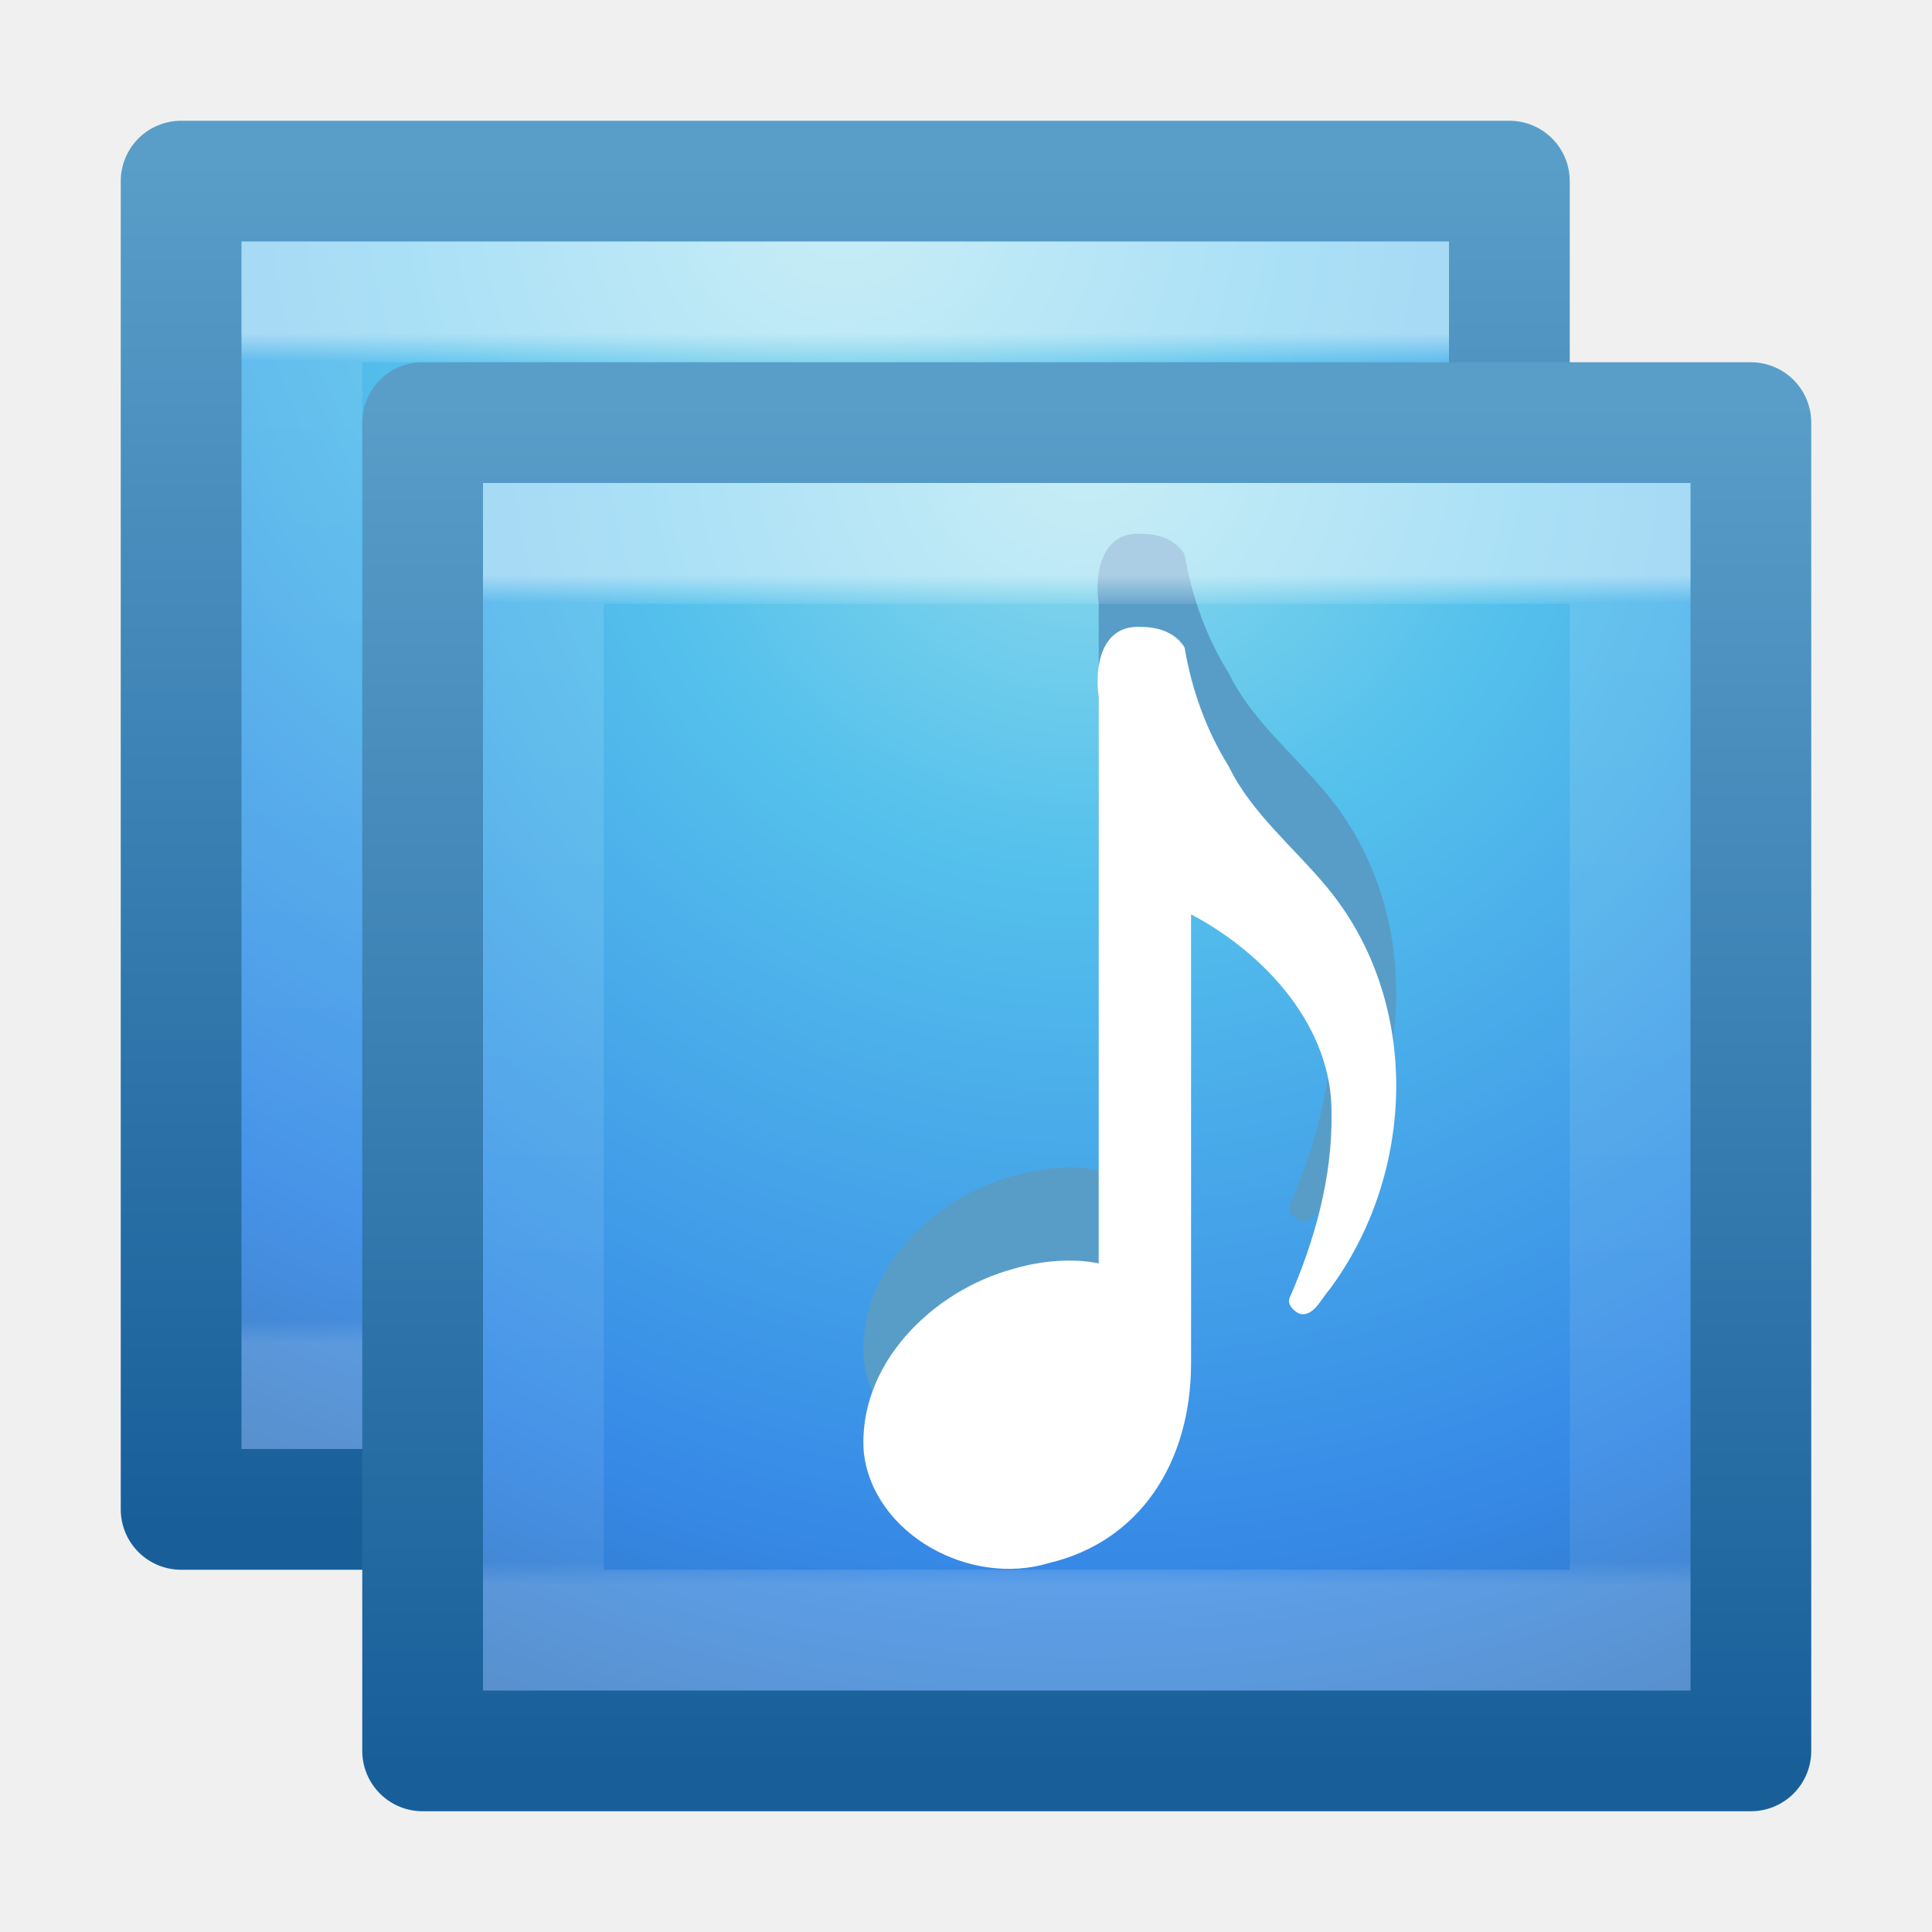
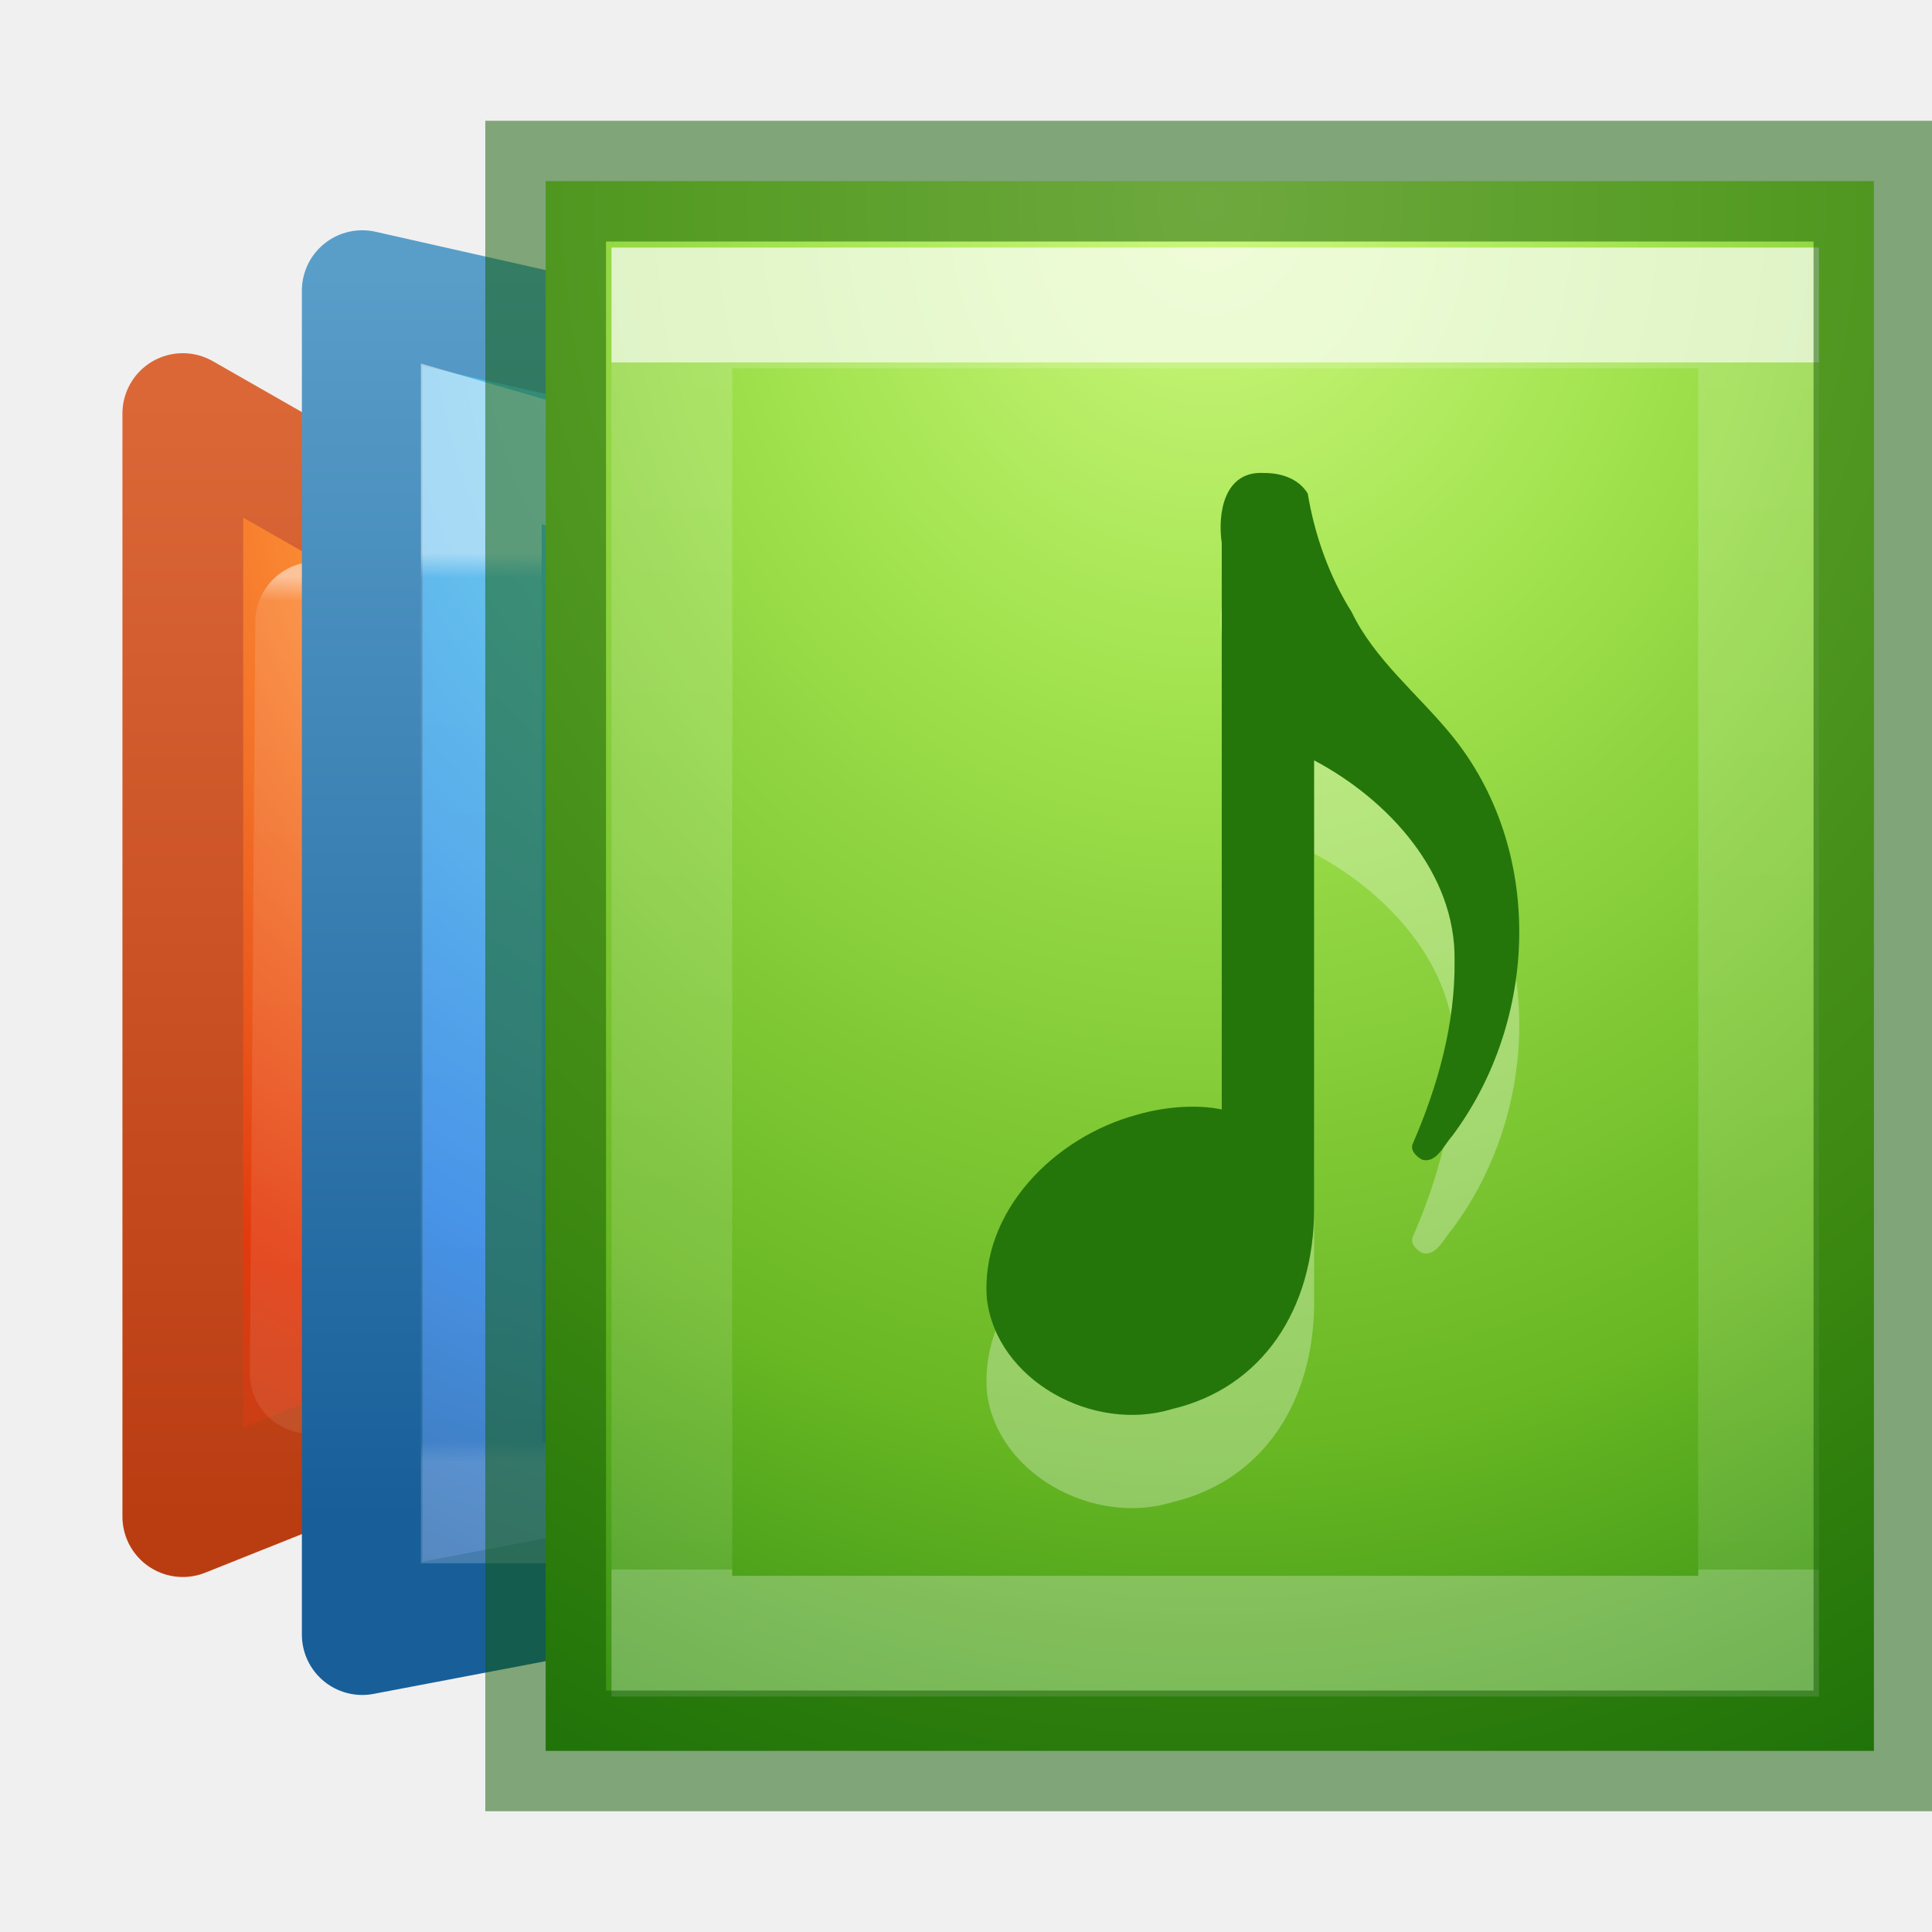
- <svg xmlns="http://www.w3.org/2000/svg" xmlns:xlink="http://www.w3.org/1999/xlink" version="1.1" width="16" height="16" id="svg4017">
+ <svg xmlns="http://www.w3.org/2000/svg" xmlns:xlink="http://www.w3.org/1999/xlink" id="svg4017" height="16" width="16" version="1.1">
  <defs id="defs4019">
-     <linearGradient id="linearGradient3969">
-       <stop offset="0" style="stop-color:#ffffff;stop-opacity:1" id="stop3971" />
-       <stop offset="0.027" style="stop-color:#ffffff;stop-opacity:0.235" id="stop3973" />
-       <stop offset="0.977" style="stop-color:#ffffff;stop-opacity:0.157" id="stop3975" />
-       <stop offset="1" style="stop-color:#ffffff;stop-opacity:0.392" id="stop3977" />
+     <linearGradient id="linearGradient4363">
+       <stop offset="0" style="stop-color:#ffffff;stop-opacity:1" id="stop4365" />
+       <stop offset="0" style="stop-color:#ffffff;stop-opacity:0.235" id="stop4367" />
+       <stop offset="1" style="stop-color:#ffffff;stop-opacity:0.157" id="stop4369" />
+       <stop offset="1" style="stop-color:#ffffff;stop-opacity:0.392" id="stop4371" />
    </linearGradient>
-     <linearGradient xlink:href="#linearGradient3969" id="linearGradient3117" gradientUnits="userSpaceOnUse" gradientTransform="matrix(0.2972973,0,0,0.2972973,-0.1351335,-0.1351328)" x1="24" y1="6.596" x2="24" y2="40.948" />
-     <linearGradient id="linearGradient2867-449-88-871-390-598-476-591-434-148-57-177-0-3">
-       <stop offset="0" style="stop-color:#90dbec;stop-opacity:1" id="stop3750-4-7" />
-       <stop offset="0.262" style="stop-color:#55c1ec;stop-opacity:1" id="stop3752-4-7" />
-       <stop offset="0.705" style="stop-color:#3689e6;stop-opacity:1" id="stop3754-4-8" />
-       <stop offset="1" style="stop-color:#2b63a0;stop-opacity:1" id="stop3756-4-7" />
+     <linearGradient id="linearGradient3969-2-2">
+       <stop id="stop3971-8-68" style="stop-color:#ffffff;stop-opacity:1" offset="0" />
+       <stop id="stop3973-0-0" style="stop-color:#ffffff;stop-opacity:0.235" offset="0.027" />
+       <stop id="stop3975-2-2" style="stop-color:#ffffff;stop-opacity:0.157" offset="0.977" />
+       <stop id="stop3977-5-7" style="stop-color:#ffffff;stop-opacity:0.392" offset="1" />
    </linearGradient>
-     <linearGradient id="linearGradient3707-319-631-407-324-6-9">
-       <stop offset="0" style="stop-color:#185f9a;stop-opacity:1" id="stop3760-3-6" />
-       <stop offset="1" style="stop-color:#599ec9;stop-opacity:1" id="stop3762-1-8" />
+     <linearGradient id="linearGradient2867-449-88-871-390-598-476-591-434-148-57-177-0-3-3-3">
+       <stop id="stop3750-4-7-5-2" style="stop-color:#90dbec;stop-opacity:1" offset="0" />
+       <stop id="stop3752-4-7-3-5" style="stop-color:#55c1ec;stop-opacity:1" offset="0.262" />
+       <stop id="stop3754-4-8-6-2" style="stop-color:#3689e6;stop-opacity:1" offset="0.705" />
+       <stop id="stop3756-4-7-7-8" style="stop-color:#2b63a0;stop-opacity:1" offset="1" />
    </linearGradient>
-     <radialGradient r="20" fy="8.45" fx="7.496" cy="8.45" cx="7.496" gradientTransform="matrix(0,0.7789968,-0.8240858,-1.4352095e-8,14.96337,-4.144938)" gradientUnits="userSpaceOnUse" id="radialGradient3100" xlink:href="#linearGradient2867-449-88-871-390-598-476-591-434-148-57-177-0-3" />
-     <linearGradient y2="3.899" x2="24" y1="44" x1="24" gradientTransform="matrix(0.3333334,0,0,0.3333334,1.5e-7,-2.92e-6)" gradientUnits="userSpaceOnUse" id="linearGradient3102" xlink:href="#linearGradient3707-319-631-407-324-6-9" />
-     <linearGradient xlink:href="#linearGradient3969-2" id="linearGradient3117-9" gradientUnits="userSpaceOnUse" gradientTransform="matrix(0.2972973,0,0,0.2972973,1.864866,1.864867)" x1="24" y1="6.596" x2="24" y2="40.948" />
-     <linearGradient id="linearGradient3969-2">
-       <stop offset="0" style="stop-color:#ffffff;stop-opacity:1" id="stop3971-8" />
-       <stop offset="0.027" style="stop-color:#ffffff;stop-opacity:0.235" id="stop3973-0" />
-       <stop offset="0.977" style="stop-color:#ffffff;stop-opacity:0.157" id="stop3975-2" />
-       <stop offset="1" style="stop-color:#ffffff;stop-opacity:0.392" id="stop3977-5" />
+     <linearGradient id="linearGradient3707-319-631-407-324-6-9-4-8">
+       <stop id="stop3760-3-6-5-4" style="stop-color:#185f9a;stop-opacity:1" offset="0" />
+       <stop id="stop3762-1-8-8-5" style="stop-color:#599ec9;stop-opacity:1" offset="1" />
    </linearGradient>
-     <linearGradient id="linearGradient2867-449-88-871-390-598-476-591-434-148-57-177-0-3-3">
-       <stop offset="0" style="stop-color:#90dbec;stop-opacity:1" id="stop3750-4-7-5" />
-       <stop offset="0.262" style="stop-color:#55c1ec;stop-opacity:1" id="stop3752-4-7-3" />
-       <stop offset="0.705" style="stop-color:#3689e6;stop-opacity:1" id="stop3754-4-8-6" />
-       <stop offset="1" style="stop-color:#2b63a0;stop-opacity:1" id="stop3756-4-7-7" />
+     <radialGradient r="20" fy="8.45" fx="7.496" cy="8.45" cx="7.496" gradientTransform="matrix(0,0.7789967,-0.6973032,-1.4352092e-8,15.91124,-4.144933)" gradientUnits="userSpaceOnUse" id="radialGradient3110" xlink:href="#linearGradient3242-7-3-8-0-4-58-06" />
+     <linearGradient y2="40.651" x2="24" y1="7.015" x1="24" gradientTransform="matrix(0.2432432,0,0,0.2972973,4.226239,0.9144357)" gradientUnits="userSpaceOnUse" id="linearGradient3114" xlink:href="#linearGradient4363" />
+     <linearGradient id="linearGradient2867-449-88-871-390-598-476-591-434-148-57-177-8-3">
+       <stop offset="0" style="stop-color:#ffcd7d;stop-opacity:1" id="stop3750-1-0" />
+       <stop offset="0.262" style="stop-color:#fc8f36;stop-opacity:1" id="stop3752-3-7" />
+       <stop offset="0.705" style="stop-color:#e23a0e;stop-opacity:1" id="stop3754-1-8" />
+       <stop offset="1" style="stop-color:#ac441f;stop-opacity:1" id="stop3756-1-6" />
    </linearGradient>
-     <linearGradient id="linearGradient3707-319-631-407-324-6-9-4">
-       <stop offset="0" style="stop-color:#185f9a;stop-opacity:1" id="stop3760-3-6-5" />
-       <stop offset="1" style="stop-color:#599ec9;stop-opacity:1" id="stop3762-1-8-8" />
+     <linearGradient id="linearGradient4039">
+       <stop offset="0" style="stop-color:#ba3d12;stop-opacity:1" id="stop4041" />
+       <stop offset="1" style="stop-color:#db6737;stop-opacity:1" id="stop4043" />
    </linearGradient>
-     <radialGradient r="20" fy="8.45" fx="7.496" cy="8.45" cx="7.496" gradientTransform="matrix(0,0.7789968,-0.8240858,-1.4352095e-8,14.96337,-4.144938)" gradientUnits="userSpaceOnUse" id="radialGradient4010" xlink:href="#linearGradient2867-449-88-871-390-598-476-591-434-148-57-177-0-3-3" />
-     <linearGradient y2="3.899" x2="24" y1="44" x1="24" gradientTransform="matrix(0.3333334,0,0,0.3333334,1.5e-7,-2.92e-6)" gradientUnits="userSpaceOnUse" id="linearGradient4012" xlink:href="#linearGradient3707-319-631-407-324-6-9-4" />
-     <radialGradient xlink:href="#linearGradient2867-449-88-871-390-598-476-591-434-148-57-177-0-3-3" id="radialGradient4066" gradientUnits="userSpaceOnUse" gradientTransform="matrix(0,0.7789968,-0.8240858,-1.4352095e-8,15.96337,-3.144938)" cx="7.496" cy="8.45" fx="7.496" fy="8.45" r="20" />
-     <linearGradient xlink:href="#linearGradient3707-319-631-407-324-6-9-4" id="linearGradient4068" gradientUnits="userSpaceOnUse" gradientTransform="matrix(0.3333334,0,0,0.3333334,1,0.9999971)" x1="24" y1="44" x2="24" y2="3.899" />
-     <linearGradient xlink:href="#linearGradient3969-2-2" id="linearGradient3117-9-0" gradientUnits="userSpaceOnUse" gradientTransform="matrix(0.2432432,0,0,0.2432432,3.162164,3.162164)" x1="24" y1="6.596" x2="24" y2="40.948" />
-     <linearGradient id="linearGradient3969-2-2">
-       <stop offset="0" style="stop-color:#ffffff;stop-opacity:1" id="stop3971-8-68" />
-       <stop offset="0.027" style="stop-color:#ffffff;stop-opacity:0.235" id="stop3973-0-0" />
-       <stop offset="0.977" style="stop-color:#ffffff;stop-opacity:0.157" id="stop3975-2-2" />
-       <stop offset="1" style="stop-color:#ffffff;stop-opacity:0.392" id="stop3977-5-7" />
+     <linearGradient y2="40.948" x2="24" y1="6.596" x1="24" gradientTransform="matrix(0.1868003,0,0,0.2190501,2.958826,3.135821)" gradientUnits="userSpaceOnUse" id="linearGradient3125" xlink:href="#linearGradient3969-2-2" />
+     <radialGradient r="20" fy="8.45" fx="7.496" cy="8.45" cx="7.496" gradientTransform="matrix(0,0.6002149,-0.5621162,0,12.18348,-1.942873)" gradientUnits="userSpaceOnUse" id="radialGradient3128" xlink:href="#linearGradient2867-449-88-871-390-598-476-591-434-148-57-177-0-3-3-3" />
+     <linearGradient y2="3.899" x2="24" y1="44" x1="24" gradientTransform="matrix(0.2273697,0,0,0.2568325,1.976837,1.250788)" gradientUnits="userSpaceOnUse" id="linearGradient3130" xlink:href="#linearGradient3707-319-631-407-324-6-9-4-8" />
+     <radialGradient r="20" fy="8.45" fx="7.496" cy="8.45" cx="7.496" gradientTransform="matrix(0,0.5412788,-0.4437384,0,7.763559,-0.497263)" gradientUnits="userSpaceOnUse" id="radialGradient3920" xlink:href="#linearGradient2867-449-88-871-390-598-476-591-434-148-57-177-8-3" />
+     <linearGradient y2="3.899" x2="24" y1="44" x1="24" gradientTransform="matrix(0.1794872,0,0,0.2316136,-0.2936388,2.382807)" gradientUnits="userSpaceOnUse" id="linearGradient3922" xlink:href="#linearGradient4039" />
+     <linearGradient y2="46.445" x2="23.463" y1="6.596" x1="24" gradientTransform="matrix(0.1327463,0,0,0.1864959,0.8853425,3.595961)" gradientUnits="userSpaceOnUse" id="linearGradient3924" xlink:href="#linearGradient3969-2-2" />
+     <linearGradient id="linearGradient3242-7-3-8-0-4-58-06">
+       <stop offset="0" style="stop-color:#cdf87e;stop-opacity:1" id="stop3244-5-8-5-6-4-3-8" />
+       <stop offset="0.262" style="stop-color:#a2e34f;stop-opacity:1" id="stop3246-9-5-1-5-3-0-7" />
+       <stop offset="0.661" style="stop-color:#68b723;stop-opacity:1" id="stop3248-7-2-0-7-5-35-9" />
+       <stop offset="1" style="stop-color:#1d7e0d;stop-opacity:1" id="stop3250-8-2-8-5-6-40-4" />
    </linearGradient>
-     <radialGradient xlink:href="#linearGradient2867-449-88-871-390-598-476-591-434-148-57-177-0-3-3-2" id="radialGradient4066-6" gradientUnits="userSpaceOnUse" gradientTransform="matrix(0,0.659151,-0.6973032,-1.2144078e-8,14.89208,-1.276482)" cx="7.496" cy="8.45" fx="7.496" fy="8.45" r="20" />
-     <linearGradient id="linearGradient2867-449-88-871-390-598-476-591-434-148-57-177-0-3-3-2">
-       <stop offset="0" style="stop-color:#90dbec;stop-opacity:1" id="stop3750-4-7-5-9" />
-       <stop offset="0.262" style="stop-color:#55c1ec;stop-opacity:1" id="stop3752-4-7-3-45" />
-       <stop offset="0.705" style="stop-color:#3689e6;stop-opacity:1" id="stop3754-4-8-6-6" />
-       <stop offset="1" style="stop-color:#2b63a0;stop-opacity:1" id="stop3756-4-7-7-6" />
-     </linearGradient>
-     <linearGradient xlink:href="#linearGradient3707-319-631-407-324-6-9-4-6" id="linearGradient4068-4" gradientUnits="userSpaceOnUse" gradientTransform="matrix(0.2820513,0,0,0.2820513,2.23077,2.23077)" x1="24" y1="44" x2="24" y2="3.899" />
-     <linearGradient id="linearGradient3707-319-631-407-324-6-9-4-6">
-       <stop offset="0" style="stop-color:#185f9a;stop-opacity:1" id="stop3760-3-6-5-2" />
-       <stop offset="1" style="stop-color:#599ec9;stop-opacity:1" id="stop3762-1-8-8-55" />
-     </linearGradient>
-     <linearGradient xlink:href="#linearGradient3969-2-3" id="linearGradient3117-9-2" gradientUnits="userSpaceOnUse" gradientTransform="matrix(0.2432432,0,0,0.2432432,2.162164,2.162164)" x1="24" y1="6.596" x2="24" y2="40.948" />
-     <linearGradient id="linearGradient3969-2-3">
-       <stop offset="0" style="stop-color:#ffffff;stop-opacity:1" id="stop3971-8-6" />
-       <stop offset="0.027" style="stop-color:#ffffff;stop-opacity:0.235" id="stop3973-0-6" />
-       <stop offset="0.977" style="stop-color:#ffffff;stop-opacity:0.157" id="stop3975-2-0" />
-       <stop offset="1" style="stop-color:#ffffff;stop-opacity:0.392" id="stop3977-5-4" />
-     </linearGradient>
-     <radialGradient r="20" fy="8.45" fx="7.496" cy="8.45" cx="7.496" gradientTransform="matrix(0,0.659151,-0.6973032,-1.2144078e-8,13.89208,-2.276482)" gradientUnits="userSpaceOnUse" id="radialGradient4102" xlink:href="#linearGradient2867-449-88-871-390-598-476-591-434-148-57-177-0-3-3-9" />
-     <linearGradient id="linearGradient2867-449-88-871-390-598-476-591-434-148-57-177-0-3-3-9">
-       <stop offset="0" style="stop-color:#90dbec;stop-opacity:1" id="stop3750-4-7-5-8" />
-       <stop offset="0.262" style="stop-color:#55c1ec;stop-opacity:1" id="stop3752-4-7-3-4" />
-       <stop offset="0.705" style="stop-color:#3689e6;stop-opacity:1" id="stop3754-4-8-6-9" />
-       <stop offset="1" style="stop-color:#2b63a0;stop-opacity:1" id="stop3756-4-7-7-3" />
-     </linearGradient>
-     <linearGradient y2="3.899" x2="24" y1="44" x1="24" gradientTransform="matrix(0.2820513,0,0,0.2820513,1.23077,1.23077)" gradientUnits="userSpaceOnUse" id="linearGradient4104" xlink:href="#linearGradient3707-319-631-407-324-6-9-4-1" />
-     <linearGradient id="linearGradient3707-319-631-407-324-6-9-4-1">
-       <stop offset="0" style="stop-color:#185f9a;stop-opacity:1" id="stop3760-3-6-5-5" />
-       <stop offset="1" style="stop-color:#599ec9;stop-opacity:1" id="stop3762-1-8-8-4" />
-     </linearGradient>
-     <linearGradient xlink:href="#linearGradient3969-2-7" id="linearGradient3117-9-8" gradientUnits="userSpaceOnUse" gradientTransform="matrix(0.2432432,0,0,0.2432432,0.1621635,0.1621639)" x1="24" y1="6.596" x2="24" y2="40.948" />
-     <linearGradient id="linearGradient3969-2-7">
-       <stop offset="0" style="stop-color:#ffffff;stop-opacity:1" id="stop3971-8-8" />
-       <stop offset="0.027" style="stop-color:#ffffff;stop-opacity:0.235" id="stop3973-0-3" />
-       <stop offset="0.977" style="stop-color:#ffffff;stop-opacity:0.157" id="stop3975-2-1" />
-       <stop offset="1" style="stop-color:#ffffff;stop-opacity:0.392" id="stop3977-5-8" />
-     </linearGradient>
-     <radialGradient r="20" fy="8.45" fx="7.496" cy="8.45" cx="7.496" gradientTransform="matrix(0,0.659151,-0.6973032,-1.2144078e-8,11.89208,-4.276482)" gradientUnits="userSpaceOnUse" id="radialGradient4102-7" xlink:href="#linearGradient2867-449-88-871-390-598-476-591-434-148-57-177-0-3-3-3" />
-     <linearGradient id="linearGradient2867-449-88-871-390-598-476-591-434-148-57-177-0-3-3-3">
-       <stop offset="0" style="stop-color:#90dbec;stop-opacity:1" id="stop3750-4-7-5-2" />
-       <stop offset="0.262" style="stop-color:#55c1ec;stop-opacity:1" id="stop3752-4-7-3-5" />
-       <stop offset="0.705" style="stop-color:#3689e6;stop-opacity:1" id="stop3754-4-8-6-2" />
-       <stop offset="1" style="stop-color:#2b63a0;stop-opacity:1" id="stop3756-4-7-7-8" />
-     </linearGradient>
-     <linearGradient y2="3.899" x2="24" y1="44" x1="24" gradientTransform="matrix(0.2820513,0,0,0.2820513,-0.7692304,-0.7692305)" gradientUnits="userSpaceOnUse" id="linearGradient4104-8" xlink:href="#linearGradient3707-319-631-407-324-6-9-4-8" />
-     <linearGradient id="linearGradient3707-319-631-407-324-6-9-4-8">
-       <stop offset="0" style="stop-color:#185f9a;stop-opacity:1" id="stop3760-3-6-5-4" />
-       <stop offset="1" style="stop-color:#599ec9;stop-opacity:1" id="stop3762-1-8-8-5" />
-     </linearGradient>
-     <radialGradient r="20" fy="8.45" fx="7.496" cy="8.45" cx="7.496" gradientTransform="matrix(0,0.659151,-0.6973032,-1.2144078e-8,-7.004651,-4.276482)" gradientUnits="userSpaceOnUse" id="radialGradient4344" xlink:href="#linearGradient2867-449-88-871-390-598-476-591-434-148-57-177-0-3-3-3" />
-     <linearGradient y2="3.899" x2="24" y1="44" x1="24" gradientTransform="matrix(0.2820513,0,0,0.2820513,-19.66596,-0.7692305)" gradientUnits="userSpaceOnUse" id="linearGradient4346" xlink:href="#linearGradient3707-319-631-407-324-6-9-4-8" />
-     <linearGradient xlink:href="#linearGradient3969-2-7" id="linearGradient4469" gradientUnits="userSpaceOnUse" gradientTransform="matrix(0.2432432,0,0,0.2432432,-18.73457,0.1621639)" x1="24" y1="6.596" x2="24" y2="40.948" />
-     <radialGradient xlink:href="#linearGradient2867-449-88-871-390-598-476-591-434-148-57-177-0-3-3-9" id="radialGradient4471" gradientUnits="userSpaceOnUse" gradientTransform="matrix(0,0.659151,-0.6973032,-1.2144078e-8,12.89208,-3.276482)" cx="7.496" cy="8.45" fx="7.496" fy="8.45" r="20" />
-     <linearGradient xlink:href="#linearGradient3707-319-631-407-324-6-9-4-1" id="linearGradient4473" gradientUnits="userSpaceOnUse" gradientTransform="matrix(0.2820513,0,0,0.2820513,0.2307703,0.2307695)" x1="24" y1="44" x2="24" y2="3.899" />
-     <linearGradient xlink:href="#linearGradient3969-2-3" id="linearGradient4475" gradientUnits="userSpaceOnUse" gradientTransform="matrix(0.2432432,0,0,0.2432432,1.162164,1.162164)" x1="24" y1="6.596" x2="24" y2="40.948" />
  </defs>
-   <rect width="11" height="11" rx="0" ry="0" x="1.5" y="1.5" id="rect5505-21-7-1-8" style="color:#000000;fill:url(#radialGradient4471);fill-opacity:1;fill-rule:nonzero;stroke:url(#linearGradient4473);stroke-width:1;stroke-linecap:round;stroke-linejoin:round;stroke-miterlimit:4;stroke-opacity:1;stroke-dasharray:none;stroke-dashoffset:0;marker:none;visibility:visible;display:inline;overflow:visible;enable-background:accumulate" />
-   <rect style="opacity:0.5;fill:none;stroke:url(#linearGradient4475);stroke-width:1;stroke-linecap:round;stroke-linejoin:miter;stroke-miterlimit:4;stroke-opacity:1;stroke-dasharray:none;stroke-dashoffset:0" id="rect6741-0-3-8-7" y="2.5" x="2.5" height="9" width="9" />
-   <rect width="11" height="11" rx="0" ry="0" x="3.5" y="3.5" id="rect5505-21-7-1-69" style="color:#000000;fill:url(#radialGradient4066-6);fill-opacity:1;fill-rule:nonzero;stroke:url(#linearGradient4068-4);stroke-width:1;stroke-linecap:round;stroke-linejoin:round;stroke-miterlimit:4;stroke-opacity:1;stroke-dasharray:none;stroke-dashoffset:0;marker:none;visibility:visible;display:inline;overflow:visible;enable-background:accumulate" />
-   <path style="fill:#589dc8;fill-opacity:1;stroke:none" id="path3926-0-7-3" d="M 9.447,4.421 C 9.115,4.402 9.064,4.761 9.099,5 l 0,4.692 c -0.204,-0.043 -0.469,-0.025 -0.699,0.043 -0.69,0.184 -1.303,0.807 -1.246,1.526 0.08,0.673 0.877,1.112 1.534,0.912 0.744,-0.176 1.176,-0.823 1.176,-1.658 l 0,-3.714 c 0.618,0.327 1.175,0.938 1.163,1.658 0.007,0.52 -0.139,1.041 -0.345,1.514 -0.028,0.057 0.033,0.113 0.077,0.135 0.119,0.033 0.181,-0.123 0.249,-0.197 0.718,-0.963 0.765,-2.379 -0.011,-3.325 C 10.721,6.249 10.363,5.963 10.175,5.573 9.987,5.273 9.868,4.933 9.81,4.59 9.735,4.467 9.59,4.419 9.447,4.421 z" />
-   <path style="fill:#ffffff;fill-opacity:1;stroke:none" id="path3926-2-6" d="m 9.447,5.192 c -0.332,-0.019 -0.383,0.341 -0.348,0.579 l 0,4.692 c -0.204,-0.043 -0.469,-0.025 -0.699,0.043 -0.69,0.184 -1.303,0.807 -1.246,1.526 0.08,0.673 0.877,1.112 1.534,0.912 0.744,-0.176 1.176,-0.823 1.176,-1.658 l 0,-3.714 c 0.618,0.327 1.175,0.938 1.163,1.658 0.007,0.52 -0.139,1.041 -0.345,1.514 -0.028,0.057 0.033,0.113 0.077,0.135 0.119,0.033 0.181,-0.123 0.249,-0.197 0.718,-0.963 0.765,-2.379 -0.011,-3.325 C 10.721,7.021 10.363,6.735 10.175,6.345 9.987,6.044 9.868,5.705 9.81,5.362 9.735,5.238 9.59,5.191 9.447,5.192 z" />
-   <rect style="opacity:0.5;fill:none;stroke:url(#linearGradient3117-9-0);stroke-width:1;stroke-linecap:round;stroke-linejoin:miter;stroke-miterlimit:4;stroke-opacity:1;stroke-dasharray:none;stroke-dashoffset:0" id="rect6741-0-3-8-9" y="4.5" x="4.5" height="9" width="9" />
+   <g transform="translate(0.9999466,0)" id="g3916">
+     <path style="color:#000000;fill:url(#radialGradient3920);fill-opacity:1;fill-rule:nonzero;stroke:url(#linearGradient3922);stroke-width:1;stroke-linecap:round;stroke-linejoin:round;stroke-miterlimit:4;stroke-opacity:1;stroke-dashoffset:0;marker:none;visibility:visible;display:inline;overflow:visible;enable-background:accumulate" d="m 0.514,3.425 7,4 0,2.341 -7,2.794 z" id="rect3130" />
+     <path style="opacity:0.5;fill:none;stroke:url(#linearGradient3924);stroke-width:1;stroke-linecap:round;stroke-linejoin:round;stroke-miterlimit:4;stroke-opacity:1;stroke-dashoffset:0" d="m 1.615,5.152 4.912,4 0,-0.322 -4.958,2.543 z" id="rect3912" />
+   </g>
+   <path id="rect3116" d="m 3,2.407 8.867,2 0,7.443 L 3,13.537 z" style="color:#000000;fill:url(#radialGradient3128);fill-opacity:1;fill-rule:nonzero;stroke:url(#linearGradient3130);stroke-width:1;stroke-linecap:round;stroke-linejoin:round;stroke-miterlimit:4;stroke-opacity:1;stroke-dashoffset:0;marker:none;visibility:visible;display:inline;overflow:visible;enable-background:accumulate" />
+   <path id="rect3908" d="m 3.986,3.676 6.912,2 0,6.77 -6.912,0 z" style="opacity:0.5;fill:none;stroke:url(#linearGradient3125);stroke-width:1;stroke-linecap:round;stroke-linejoin:miter;stroke-miterlimit:4;stroke-opacity:1;stroke-dashoffset:0" />
+   <rect style="color:#000000;fill:url(#radialGradient3110);fill-opacity:1.0;fill-rule:nonzero;stroke:none;stroke-width:1;stroke-linecap:round;stroke-linejoin:round;stroke-miterlimit:4;stroke-opacity:1;stroke-dasharray:none;stroke-dashoffset:0;marker:none;visibility:visible;display:inline;overflow:visible;enable-background:accumulate" id="rect5505-21-7-1-69" y="1.5" x="4.519" ry="0" rx="0" height="13" width="11" />
+   <path d="m 10.466,4.689 c -0.332,-0.019 -0.383,0.341 -0.348,0.579 l 0,4.692 c -0.204,-0.043 -0.469,-0.025 -0.699,0.043 -0.69,0.184 -1.303,0.807 -1.246,1.526 0.08,0.673 0.877,1.112 1.534,0.912 0.744,-0.176 1.176,-0.823 1.176,-1.658 l 0,-3.714 c 0.618,0.327 1.175,0.938 1.163,1.658 0.007,0.52 -0.139,1.041 -0.345,1.514 -0.028,0.057 0.033,0.113 0.077,0.135 0.119,0.033 0.181,-0.123 0.249,-0.197 0.718,-0.963 0.765,-2.379 -0.011,-3.325 C 11.74,6.518 11.382,6.231 11.194,5.841 11.006,5.541 10.887,5.201 10.83,4.859 10.754,4.735 10.609,4.688 10.466,4.689 z" id="path3926-2-6" style="opacity:0.3;fill:#ffffff;fill-opacity:1;stroke:none" />
+   <path d="M 10.466,3.917 C 10.134,3.898 10.083,4.258 10.118,4.496 l 0,4.692 C 9.914,9.145 9.649,9.164 9.419,9.231 8.729,9.415 8.116,10.038 8.173,10.757 c 0.08,0.673 0.877,1.112 1.534,0.912 0.744,-0.176 1.176,-0.823 1.176,-1.658 l 0,-3.714 c 0.618,0.327 1.175,0.938 1.163,1.658 0.007,0.52 -0.139,1.041 -0.345,1.514 -0.028,0.057 0.033,0.113 0.077,0.135 0.119,0.033 0.181,-0.123 0.249,-0.197 0.718,-0.963 0.765,-2.379 -0.011,-3.325 C 11.74,5.746 11.382,5.46 11.194,5.069 11.006,4.769 10.887,4.429 10.83,4.087 10.754,3.963 10.609,3.916 10.466,3.917 z" id="path3926-0-7-3" style="fill:#24760a;fill-opacity:1;stroke:none" />
+   <rect width="9" height="11" x="5.564" y="2.55" id="rect6741-0-3-8-9" style="opacity:0.7;fill:none;stroke:url(#linearGradient3114);stroke-width:1;stroke-linecap:round;stroke-linejoin:miter;stroke-miterlimit:4;stroke-opacity:1;stroke-dasharray:none;stroke-dashoffset:0" />
+   <rect style="color:#000000;display:inline;overflow:visible;visibility:visible;fill:none;fill-opacity:1;fill-rule:nonzero;stroke:#0f5a00;stroke-width:1;stroke-linecap:round;stroke-linejoin:miter;stroke-miterlimit:4;stroke-dasharray:none;stroke-dashoffset:0;stroke-opacity:1;marker:none;enable-background:accumulate;clip-rule:nonzero;opacity:0.5;isolation:auto;mix-blend-mode:normal;color-interpolation:sRGB;color-interpolation-filters:linearRGB;solid-color:#000000;solid-opacity:1;filter-blend-mode:normal;filter-gaussianBlur-deviation:0;color-rendering:auto;image-rendering:auto;shape-rendering:auto;text-rendering:auto" id="rect5505-21-7-1-69-2" y="1.5" x="4.519" ry="0" rx="0" height="13" width="11" />
</svg>
